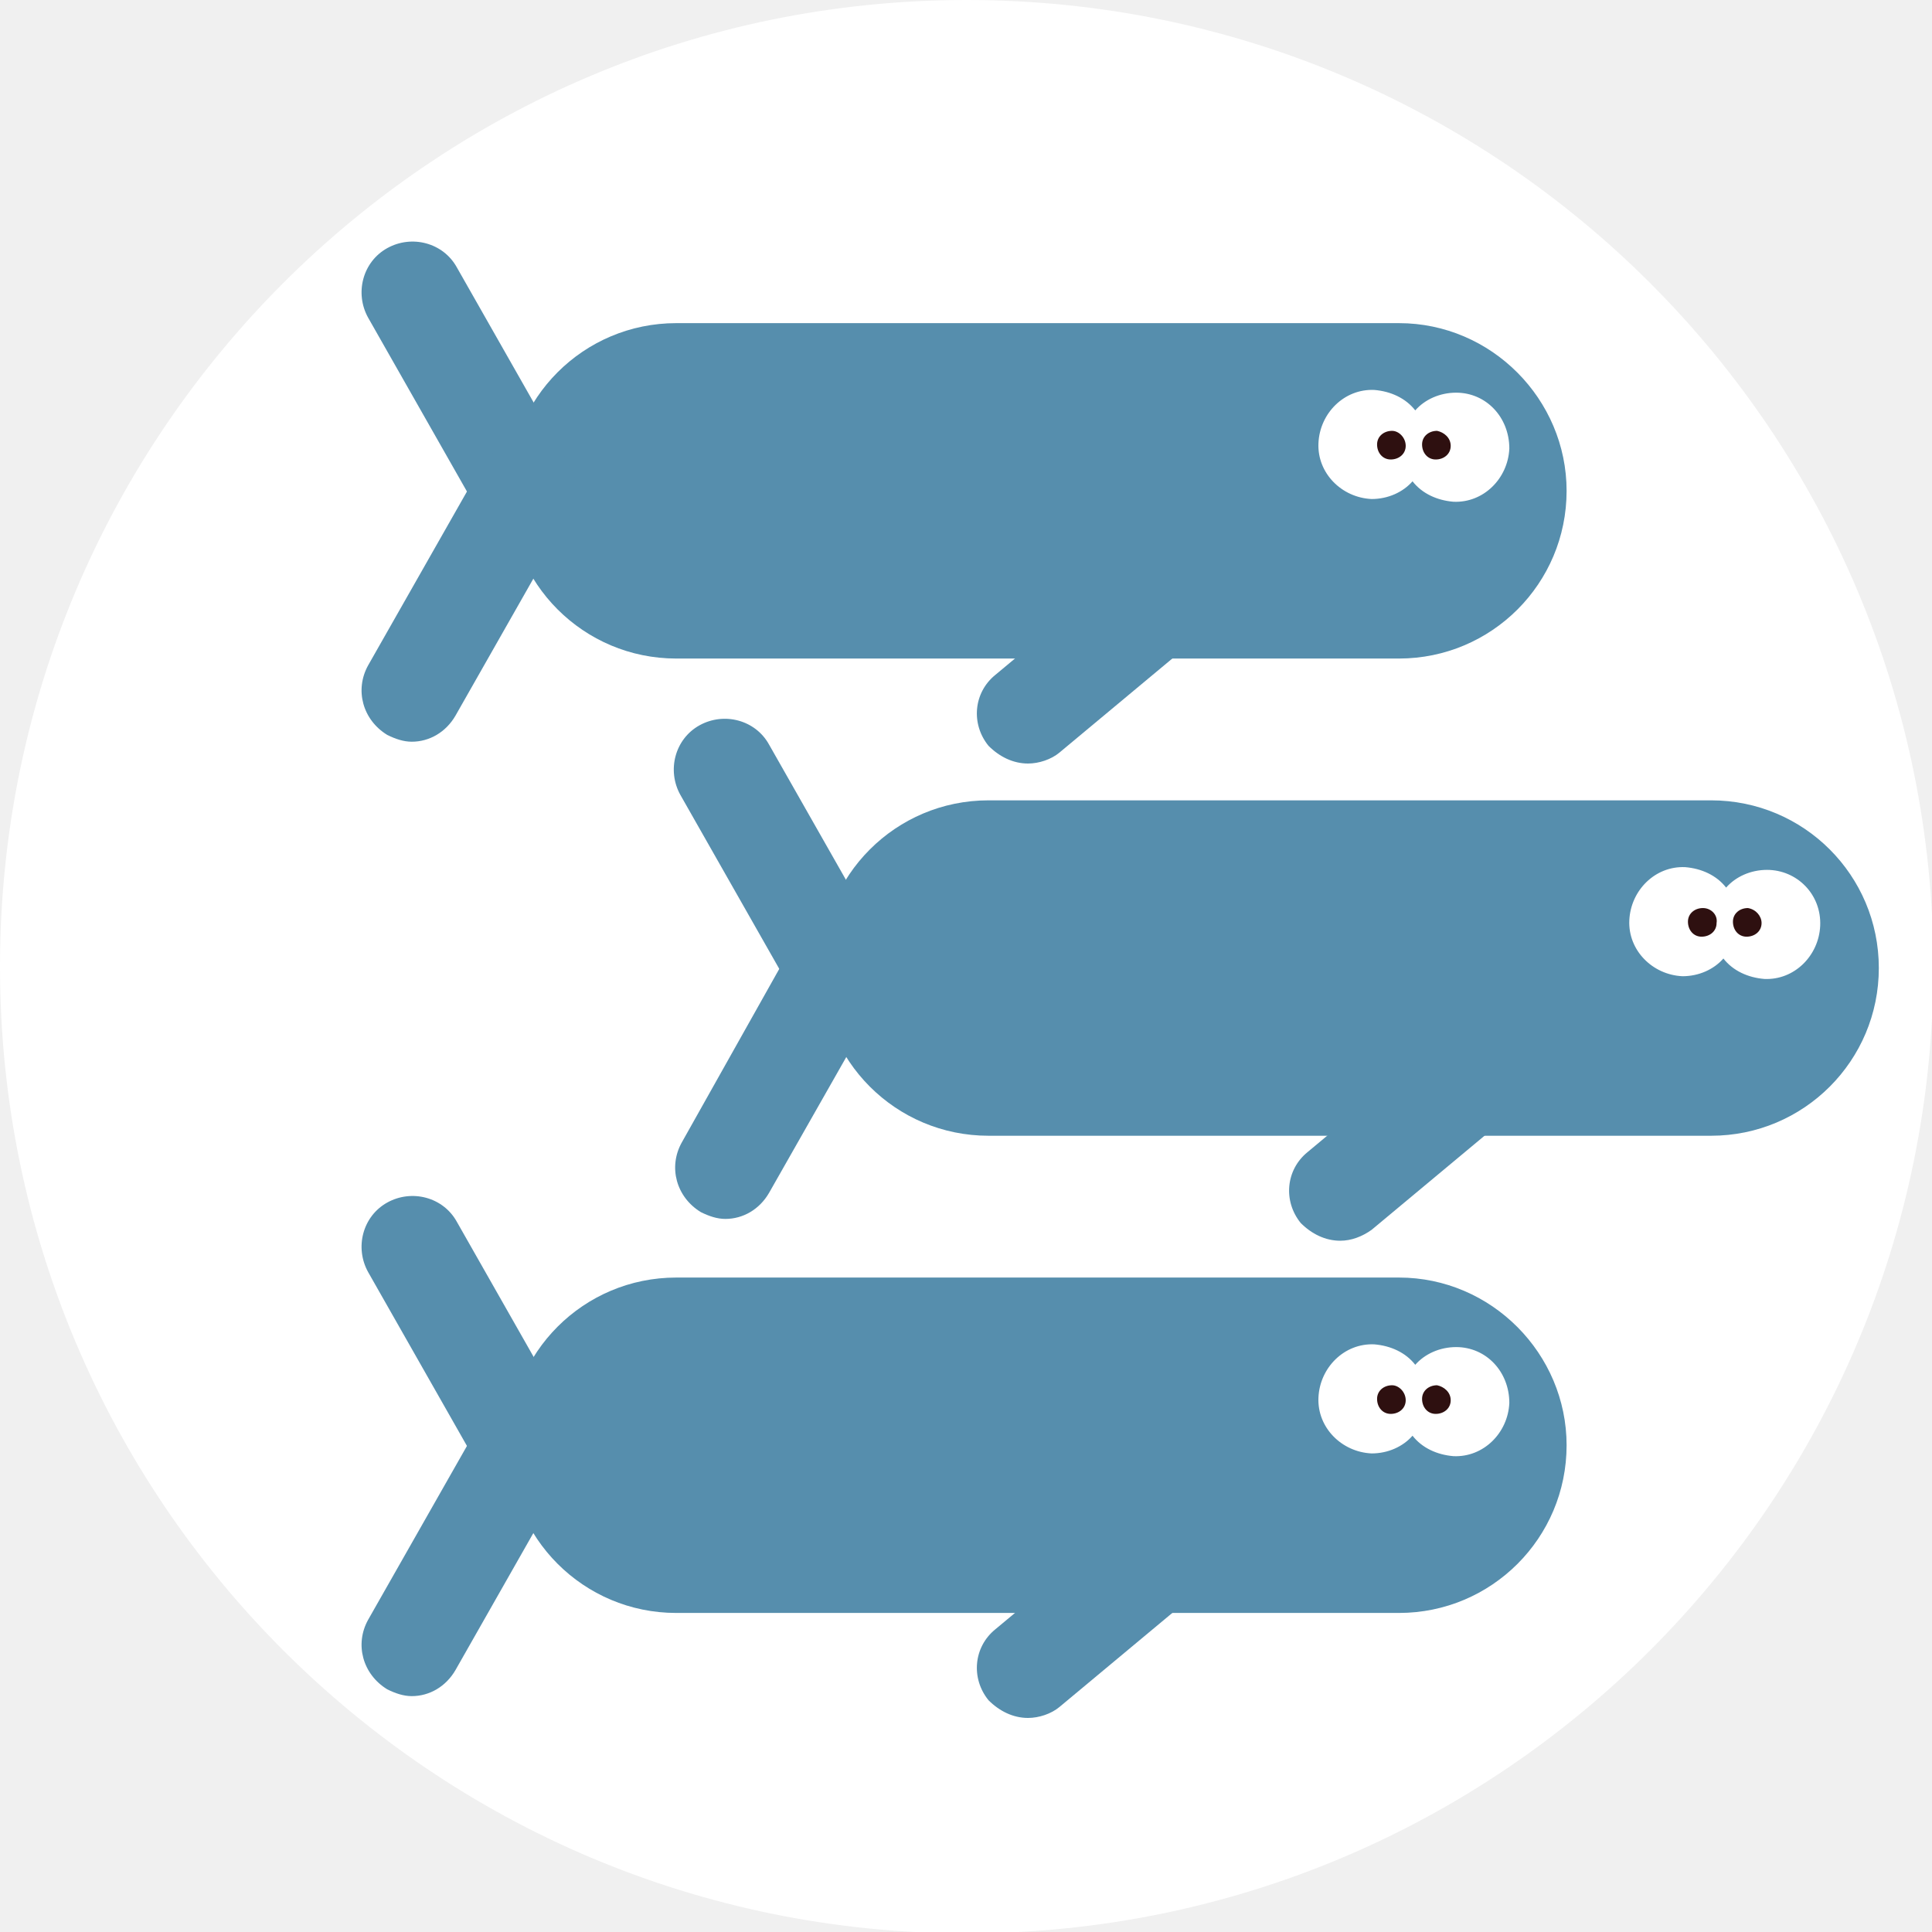
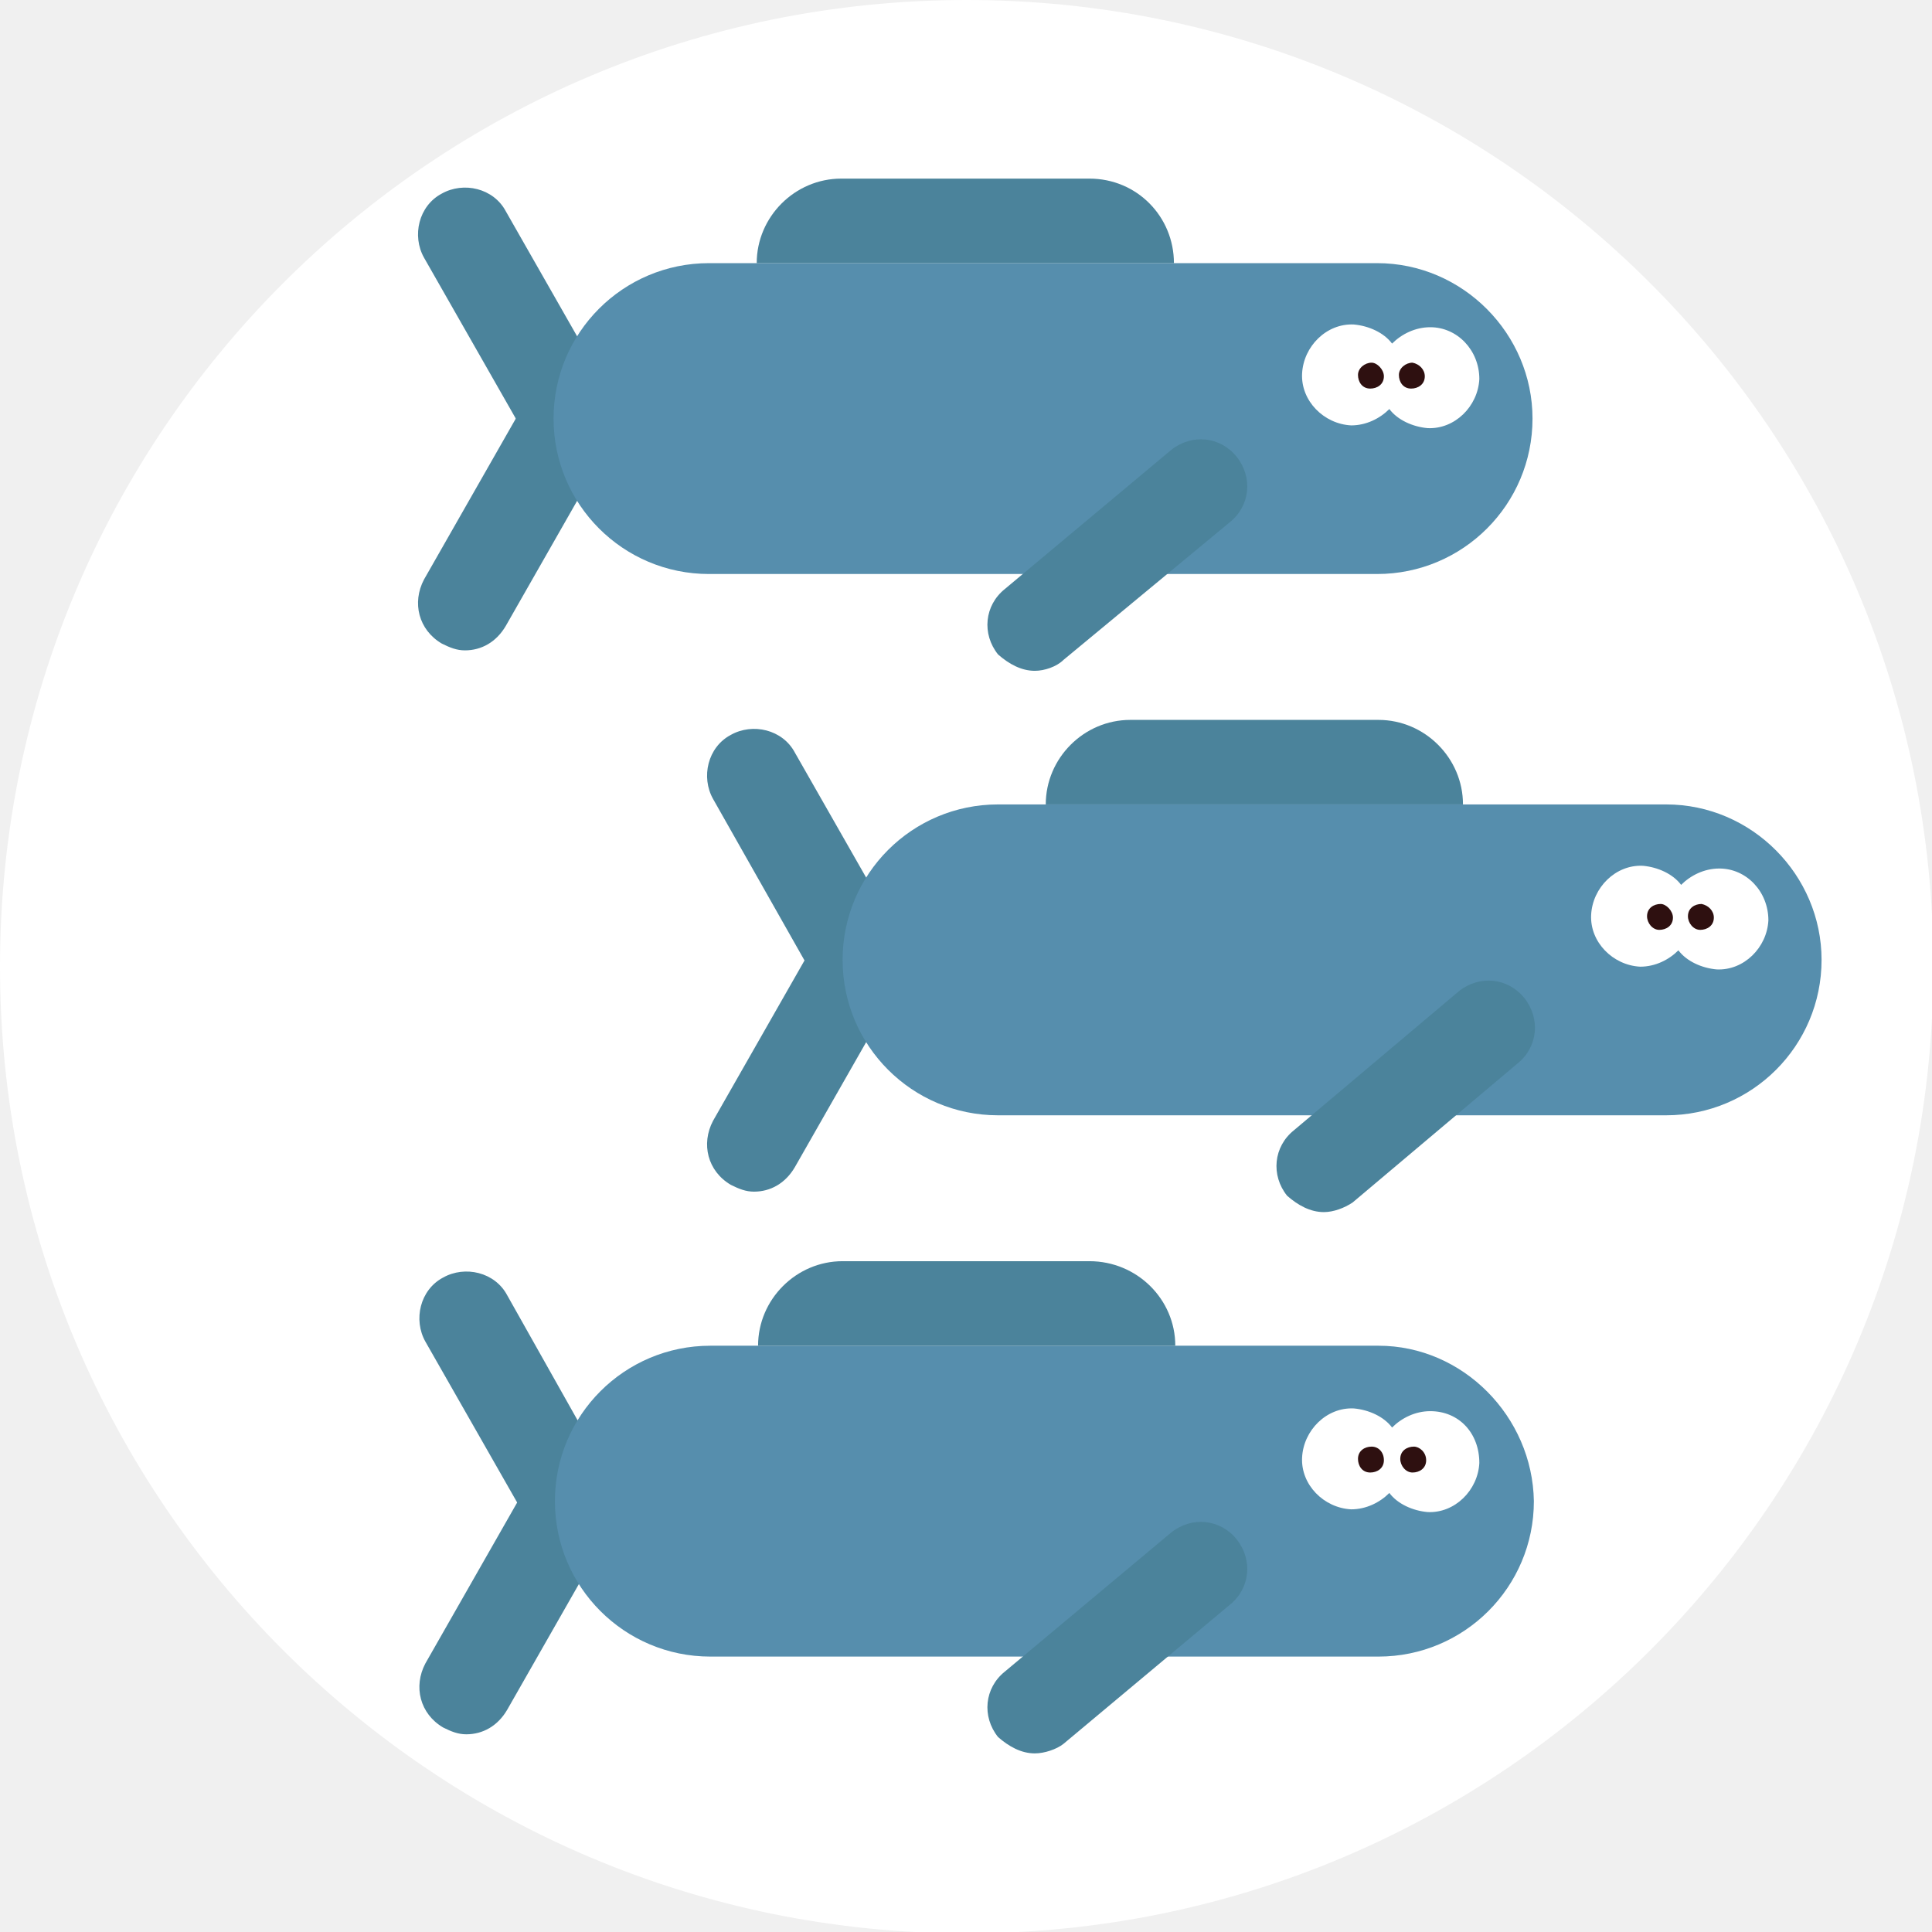
<svg xmlns="http://www.w3.org/2000/svg" version="1.1" id="Layer_1" x="0px" y="0px" viewBox="0 0 141.7 141.7" style="enable-background:new 0 0 141.7 141.7;" xml:space="preserve">
  <style type="text/css">
	.st0{fill:#FFFFFF;}
- 	.st1{fill:#568EAD;}
- 	.st2{fill:#2E1010;}
+ 	.st1{fill:#4B839B;}
+ 	.st2{fill:#568EAD;}
+ 	.st3{fill:#2E1010;}
</style>
  <circle class="st0" cx="70.9" cy="70.9" r="70.9" />
  <g>
    <g>
-       <path class="st1" d="M125.5,58.7h-53c-6.8,0-12.3,5.5-12.3,12.3s5.5,12.3,12.3,12.3h53c6.8,0,12.3-5.5,12.3-12.3    S132.3,58.7,125.5,58.7z" />
      <g>
-         <path class="st1" d="M64.7,69.2l-8.3-14.6c-1-1.8-3.3-2.4-5.1-1.4c-1.8,1-2.4,3.3-1.4,5.1l8.3,14.6c0.7,1.2,1.9,1.9,3.2,1.9     c0.6,0,1.3-0.2,1.8-0.5C65.1,73.3,65.7,71,64.7,69.2z" />
+         <path class="st1" d="M44.8,29l-7.7-13.5c-0.9-1.7-3.1-2.2-4.7-1.3c-1.7,0.9-2.2,3.1-1.3,4.7l7.7,13.5c0.6,1.1,1.8,1.8,3,1.8     c0.6,0,1.2-0.2,1.7-0.5C45.2,32.8,45.7,30.7,44.8,29z" />
      </g>
      <g>
-         <path class="st1" d="M63.3,67.8c-1.8-1-4-0.4-5.1,1.4L50,83.8c-1,1.8-0.4,4,1.4,5.1c0.6,0.3,1.2,0.5,1.8,0.5     c1.3,0,2.5-0.7,3.2-1.9l8.3-14.6C65.7,71.1,65.1,68.9,63.3,67.8z" />
+         <path class="st1" d="M43.5,27.7c-1.7-0.9-3.7-0.4-4.7,1.3l-7.7,13.5c-0.9,1.7-0.4,3.7,1.3,4.7c0.6,0.3,1.1,0.5,1.7,0.5     c1.2,0,2.3-0.6,3-1.8l7.7-13.5C45.7,30.8,45.2,28.6,43.5,27.7z" />
      </g>
+       <path class="st2" d="M101,19.3H52c-6.3,0-11.4,5.1-11.4,11.4S45.7,42.1,52,42.1h49c6.3,0,11.4-5.1,11.4-11.4    C112.4,24.5,107.3,19.3,101,19.3z" />
      <g>
-         <path class="st1" d="M98.3,91c-1.1,0-2.1-0.5-2.9-1.3c-1.3-1.6-1.1-3.9,0.5-5.2l13.2-11c1.6-1.3,3.9-1.1,5.2,0.5     c1.3,1.6,1.1,3.9-0.5,5.2l-13.2,11C99.9,90.7,99.1,91,98.3,91z" />
+         <path class="st1" d="M75.9,49.2c-1,0-1.9-0.5-2.7-1.2c-1.2-1.5-1-3.6,0.5-4.8L85.9,33c1.5-1.2,3.6-1,4.8,0.5     c1.2,1.5,1,3.6-0.5,4.8L78,48.4C77.5,48.9,76.6,49.2,75.9,49.2z" />
      </g>
      <g>
        <g>
-           <path class="st0" d="M129.6,63.8c-1.2,0-2.3,0.5-3,1.3c-0.7-0.9-1.8-1.4-3-1.5c-2.2-0.1-4,1.7-4.1,3.9c-0.1,2.2,1.7,4,3.9,4.1      c1.2,0,2.3-0.5,3-1.3c0.7,0.9,1.8,1.4,3,1.5c2.2,0.1,4-1.7,4.1-3.9C133.6,65.6,131.8,63.8,129.6,63.8z" />
+           <path class="st0" d="M104.9,24c-1.1,0-2.1,0.5-2.8,1.2c-0.6-0.8-1.7-1.3-2.8-1.4c-2-0.1-3.7,1.6-3.8,3.6c-0.1,2,1.6,3.7,3.6,3.8      c1.1,0,2.1-0.5,2.8-1.2c0.6,0.8,1.7,1.3,2.8,1.4c2,0.1,3.7-1.6,3.8-3.6C108.5,25.7,106.9,24,104.9,24z" />
        </g>
        <g>
-           <path class="st2" d="M125.9,67.7c0,0.6-0.5,1-1.1,1c-0.6,0-1-0.5-1-1.1c0-0.6,0.5-1,1.1-1C125.5,66.6,126,67.1,125.9,67.7z" />
+           <path class="st3" d="M101.5,27.6c0,0.6-0.5,0.9-1,0.9c-0.6,0-0.9-0.5-0.9-1s0.5-0.9,1-0.9C101,26.6,101.5,27.1,101.5,27.6z" />
        </g>
        <g>
-           <path class="st2" d="M129.2,67.7c0,0.6-0.5,1-1.1,1c-0.6,0-1-0.5-1-1.1c0-0.6,0.5-1,1.1-1C128.8,66.7,129.2,67.2,129.2,67.7z" />
+           <path class="st3" d="M104.5,27.6c0,0.6-0.5,0.9-1,0.9c-0.6,0-0.9-0.5-0.9-1s0.5-0.9,1-0.9C104.1,26.7,104.5,27.1,104.5,27.6z" />
        </g>
      </g>
+       <path class="st1" d="M79.9,13.1H61.7c-3.4,0-6.2,2.8-6.2,6.2v0h30.6v0C86.1,15.9,83.4,13.1,79.9,13.1z" />
    </g>
    <g>
-       <path class="st1" d="M102.6,93.7h-53c-6.8,0-12.3,5.5-12.3,12.3c0,6.8,5.5,12.3,12.3,12.3h53c6.8,0,12.3-5.5,12.3-12.3    C114.9,99.3,109.4,93.7,102.6,93.7z" />
      <g>
-         <path class="st1" d="M41.8,104.2l-8.3-14.6c-1-1.8-3.3-2.4-5.1-1.4c-1.8,1-2.4,3.3-1.4,5.1l8.3,14.6c0.7,1.2,1.9,1.9,3.2,1.9     c0.6,0,1.3-0.2,1.8-0.5C42.2,108.3,42.8,106,41.8,104.2z" />
+         <path class="st1" d="M44.8,108.5L37.2,95c-0.9-1.7-3.1-2.2-4.7-1.3c-1.7,0.9-2.2,3.1-1.3,4.7l7.7,13.5c0.6,1.1,1.8,1.8,3,1.8     c0.6,0,1.2-0.2,1.7-0.5C45.2,112.2,45.8,110.1,44.8,108.5z" />
      </g>
      <g>
-         <path class="st1" d="M40.4,102.8c-1.8-1-4-0.4-5.1,1.4l-8.3,14.6c-1,1.8-0.4,4,1.4,5.1c0.6,0.3,1.2,0.5,1.8,0.5     c1.3,0,2.5-0.7,3.2-1.9l8.3-14.6C42.8,106.1,42.2,103.8,40.4,102.8z" />
+         <path class="st1" d="M43.6,107.2c-1.7-0.9-3.7-0.4-4.7,1.3L31.2,122c-0.9,1.7-0.4,3.7,1.3,4.7c0.6,0.3,1.1,0.5,1.7,0.5     c1.2,0,2.3-0.6,3-1.8l7.7-13.5C45.8,110.2,45.2,108.1,43.6,107.2z" />
      </g>
+       <path class="st2" d="M101.1,98.7h-49c-6.3,0-11.4,5.1-11.4,11.4s5.1,11.4,11.4,11.4h49c6.3,0,11.4-5.1,11.4-11.4    C112.4,103.9,107.3,98.7,101.1,98.7z" />
      <g>
-         <path class="st1" d="M75.4,126c-1.1,0-2.1-0.5-2.9-1.3c-1.3-1.6-1.1-3.9,0.5-5.2l13.2-11c1.6-1.3,3.9-1.1,5.2,0.5     c1.3,1.6,1.1,3.9-0.5,5.2l-13.2,11C77.1,125.7,76.2,126,75.4,126z" />
+         <path class="st1" d="M75.9,128.6c-1,0-1.9-0.5-2.7-1.2c-1.2-1.5-1-3.6,0.5-4.8l12.2-10.2c1.5-1.2,3.6-1,4.8,0.5     c1.2,1.5,1,3.6-0.5,4.8L78,127.9C77.5,128.3,76.6,128.6,75.9,128.6z" />
      </g>
      <g>
        <g>
-           <path class="st0" d="M106.8,98.8c-1.2,0-2.3,0.5-3,1.3c-0.7-0.9-1.8-1.4-3-1.5c-2.2-0.1-4,1.7-4.1,3.9c-0.1,2.2,1.7,4,3.9,4.1      c1.2,0,2.3-0.5,3-1.3c0.7,0.9,1.8,1.4,3,1.5c2.2,0.1,4-1.7,4.1-3.9C110.7,100.6,109,98.8,106.8,98.8z" />
+           <path class="st0" d="M104.9,103.5c-1.1,0-2.1,0.5-2.8,1.2c-0.6-0.8-1.7-1.3-2.8-1.4c-2-0.1-3.7,1.6-3.8,3.6      c-0.1,2,1.6,3.7,3.6,3.8c1.1,0,2.1-0.5,2.8-1.2c0.6,0.8,1.7,1.3,2.8,1.4c2,0.1,3.7-1.6,3.8-3.6      C108.5,105.1,107,103.5,104.9,103.5z" />
        </g>
        <g>
-           <path class="st2" d="M103.1,102.7c0,0.6-0.5,1-1.1,1c-0.6,0-1-0.5-1-1.1c0-0.6,0.5-1,1.1-1C102.6,101.6,103.1,102.1,103.1,102.7      z" />
+           <path class="st3" d="M101.5,107.1c0,0.6-0.5,0.9-1,0.9c-0.6,0-0.9-0.5-0.9-1c0-0.6,0.5-0.9,1-0.9      C101.1,106.1,101.5,106.5,101.5,107.1z" />
        </g>
        <g>
-           <path class="st2" d="M106.4,102.7c0,0.6-0.5,1-1.1,1c-0.6,0-1-0.5-1-1.1c0-0.6,0.5-1,1.1-1C105.9,101.7,106.4,102.1,106.4,102.7      z" />
+           <path class="st3" d="M104.6,107.1c0,0.6-0.5,0.9-1,0.9s-0.9-0.5-0.9-1c0-0.6,0.5-0.9,1-0.9C104.1,106.1,104.6,106.5,104.6,107.1      z" />
        </g>
      </g>
+       <path class="st1" d="M79.9,92.5H61.8c-3.4,0-6.2,2.8-6.2,6.2v0h30.6v0C86.2,95.3,83.4,92.5,79.9,92.5z" />
    </g>
    <g>
-       <path class="st1" d="M102.6,23.7h-53c-6.8,0-12.3,5.5-12.3,12.3c0,6.8,5.5,12.3,12.3,12.3h53c6.8,0,12.3-5.5,12.3-12.3    C114.9,29.3,109.4,23.7,102.6,23.7z" />
      <g>
-         <path class="st1" d="M41.8,34.2l-8.3-14.6c-1-1.8-3.3-2.4-5.1-1.4c-1.8,1-2.4,3.3-1.4,5.1l8.3,14.6c0.7,1.2,1.9,1.9,3.2,1.9     c0.6,0,1.3-0.2,1.8-0.5C42.2,38.3,42.8,36,41.8,34.2z" />
+         <path class="st1" d="M66,68.7l-7.7-13.5c-0.9-1.7-3.1-2.2-4.7-1.3c-1.7,0.9-2.2,3.1-1.3,4.7L60,72.2c0.6,1.1,1.8,1.8,3,1.8     c0.6,0,1.2-0.2,1.7-0.5C66.4,72.5,66.9,70.4,66,68.7z" />
      </g>
      <g>
-         <path class="st1" d="M40.4,32.8c-1.8-1-4-0.4-5.1,1.4l-8.3,14.6c-1,1.8-0.4,4,1.4,5.1c0.6,0.3,1.2,0.5,1.8,0.5     c1.3,0,2.5-0.7,3.2-1.9l8.3-14.6C42.8,36.1,42.2,33.8,40.4,32.8z" />
+         <path class="st1" d="M64.7,67.4C63,66.5,61,67.1,60,68.7l-7.7,13.5c-0.9,1.7-0.4,3.7,1.3,4.7c0.6,0.3,1.1,0.5,1.7,0.5     c1.2,0,2.3-0.6,3-1.8l7.7-13.5C66.9,70.5,66.4,68.4,64.7,67.4z" />
      </g>
+       <path class="st2" d="M122.2,59h-49c-6.3,0-11.4,5.1-11.4,11.4c0,6.3,5.1,11.4,11.4,11.4h49c6.3,0,11.4-5.1,11.4-11.4    C133.6,64.2,128.5,59,122.2,59z" />
      <g>
-         <path class="st1" d="M75.4,56c-1.1,0-2.1-0.5-2.9-1.3c-1.3-1.6-1.1-3.9,0.5-5.2l13.2-11c1.6-1.3,3.9-1.1,5.2,0.5     c1.3,1.6,1.1,3.9-0.5,5.2l-13.2,11C77.1,55.7,76.2,56,75.4,56z" />
+         <path class="st1" d="M97.1,88.9c-1,0-1.9-0.5-2.7-1.2c-1.2-1.5-1-3.6,0.5-4.8L107,72.7c1.5-1.2,3.6-1,4.8,0.5     c1.2,1.5,1,3.6-0.5,4.8L99.2,88.2C98.6,88.6,97.8,88.9,97.1,88.9z" />
      </g>
      <g>
        <g>
-           <path class="st0" d="M106.8,28.8c-1.2,0-2.3,0.5-3,1.3c-0.7-0.9-1.8-1.4-3-1.5c-2.2-0.1-4,1.7-4.1,3.9c-0.1,2.2,1.7,4,3.9,4.1      c1.2,0,2.3-0.5,3-1.3c0.7,0.9,1.8,1.4,3,1.5c2.2,0.1,4-1.7,4.1-3.9C110.7,30.6,109,28.8,106.8,28.8z" />
+           <path class="st0" d="M126.1,63.7c-1.1,0-2.1,0.5-2.8,1.2c-0.6-0.8-1.7-1.3-2.8-1.4c-2-0.1-3.7,1.6-3.8,3.6      c-0.1,2,1.6,3.7,3.6,3.8c1.1,0,2.1-0.5,2.8-1.2c0.6,0.8,1.7,1.3,2.8,1.4c2,0.1,3.7-1.6,3.8-3.6      C129.7,65.4,128.1,63.7,126.1,63.7z" />
        </g>
        <g>
-           <path class="st2" d="M103.1,32.7c0,0.6-0.5,1-1.1,1c-0.6,0-1-0.5-1-1.1c0-0.6,0.5-1,1.1-1C102.6,31.6,103.1,32.1,103.1,32.7z" />
+           <path class="st3" d="M122.7,67.3c0,0.6-0.5,0.9-1,0.9s-0.9-0.5-0.9-1c0-0.6,0.5-0.9,1-0.9C122.2,66.3,122.7,66.8,122.7,67.3z" />
        </g>
        <g>
-           <path class="st2" d="M106.4,32.7c0,0.6-0.5,1-1.1,1c-0.6,0-1-0.5-1-1.1c0-0.6,0.5-1,1.1-1C105.9,31.7,106.4,32.1,106.4,32.7z" />
+           <path class="st3" d="M125.7,67.3c0,0.6-0.5,0.9-1,0.9s-0.9-0.5-0.9-1c0-0.6,0.5-0.9,1-0.9C125.3,66.4,125.7,66.8,125.7,67.3z" />
        </g>
      </g>
+       <path class="st1" d="M101.1,52.8H82.9c-3.4,0-6.2,2.8-6.2,6.2v0h30.6v0C107.3,55.6,104.5,52.8,101.1,52.8z" />
    </g>
  </g>
</svg>
